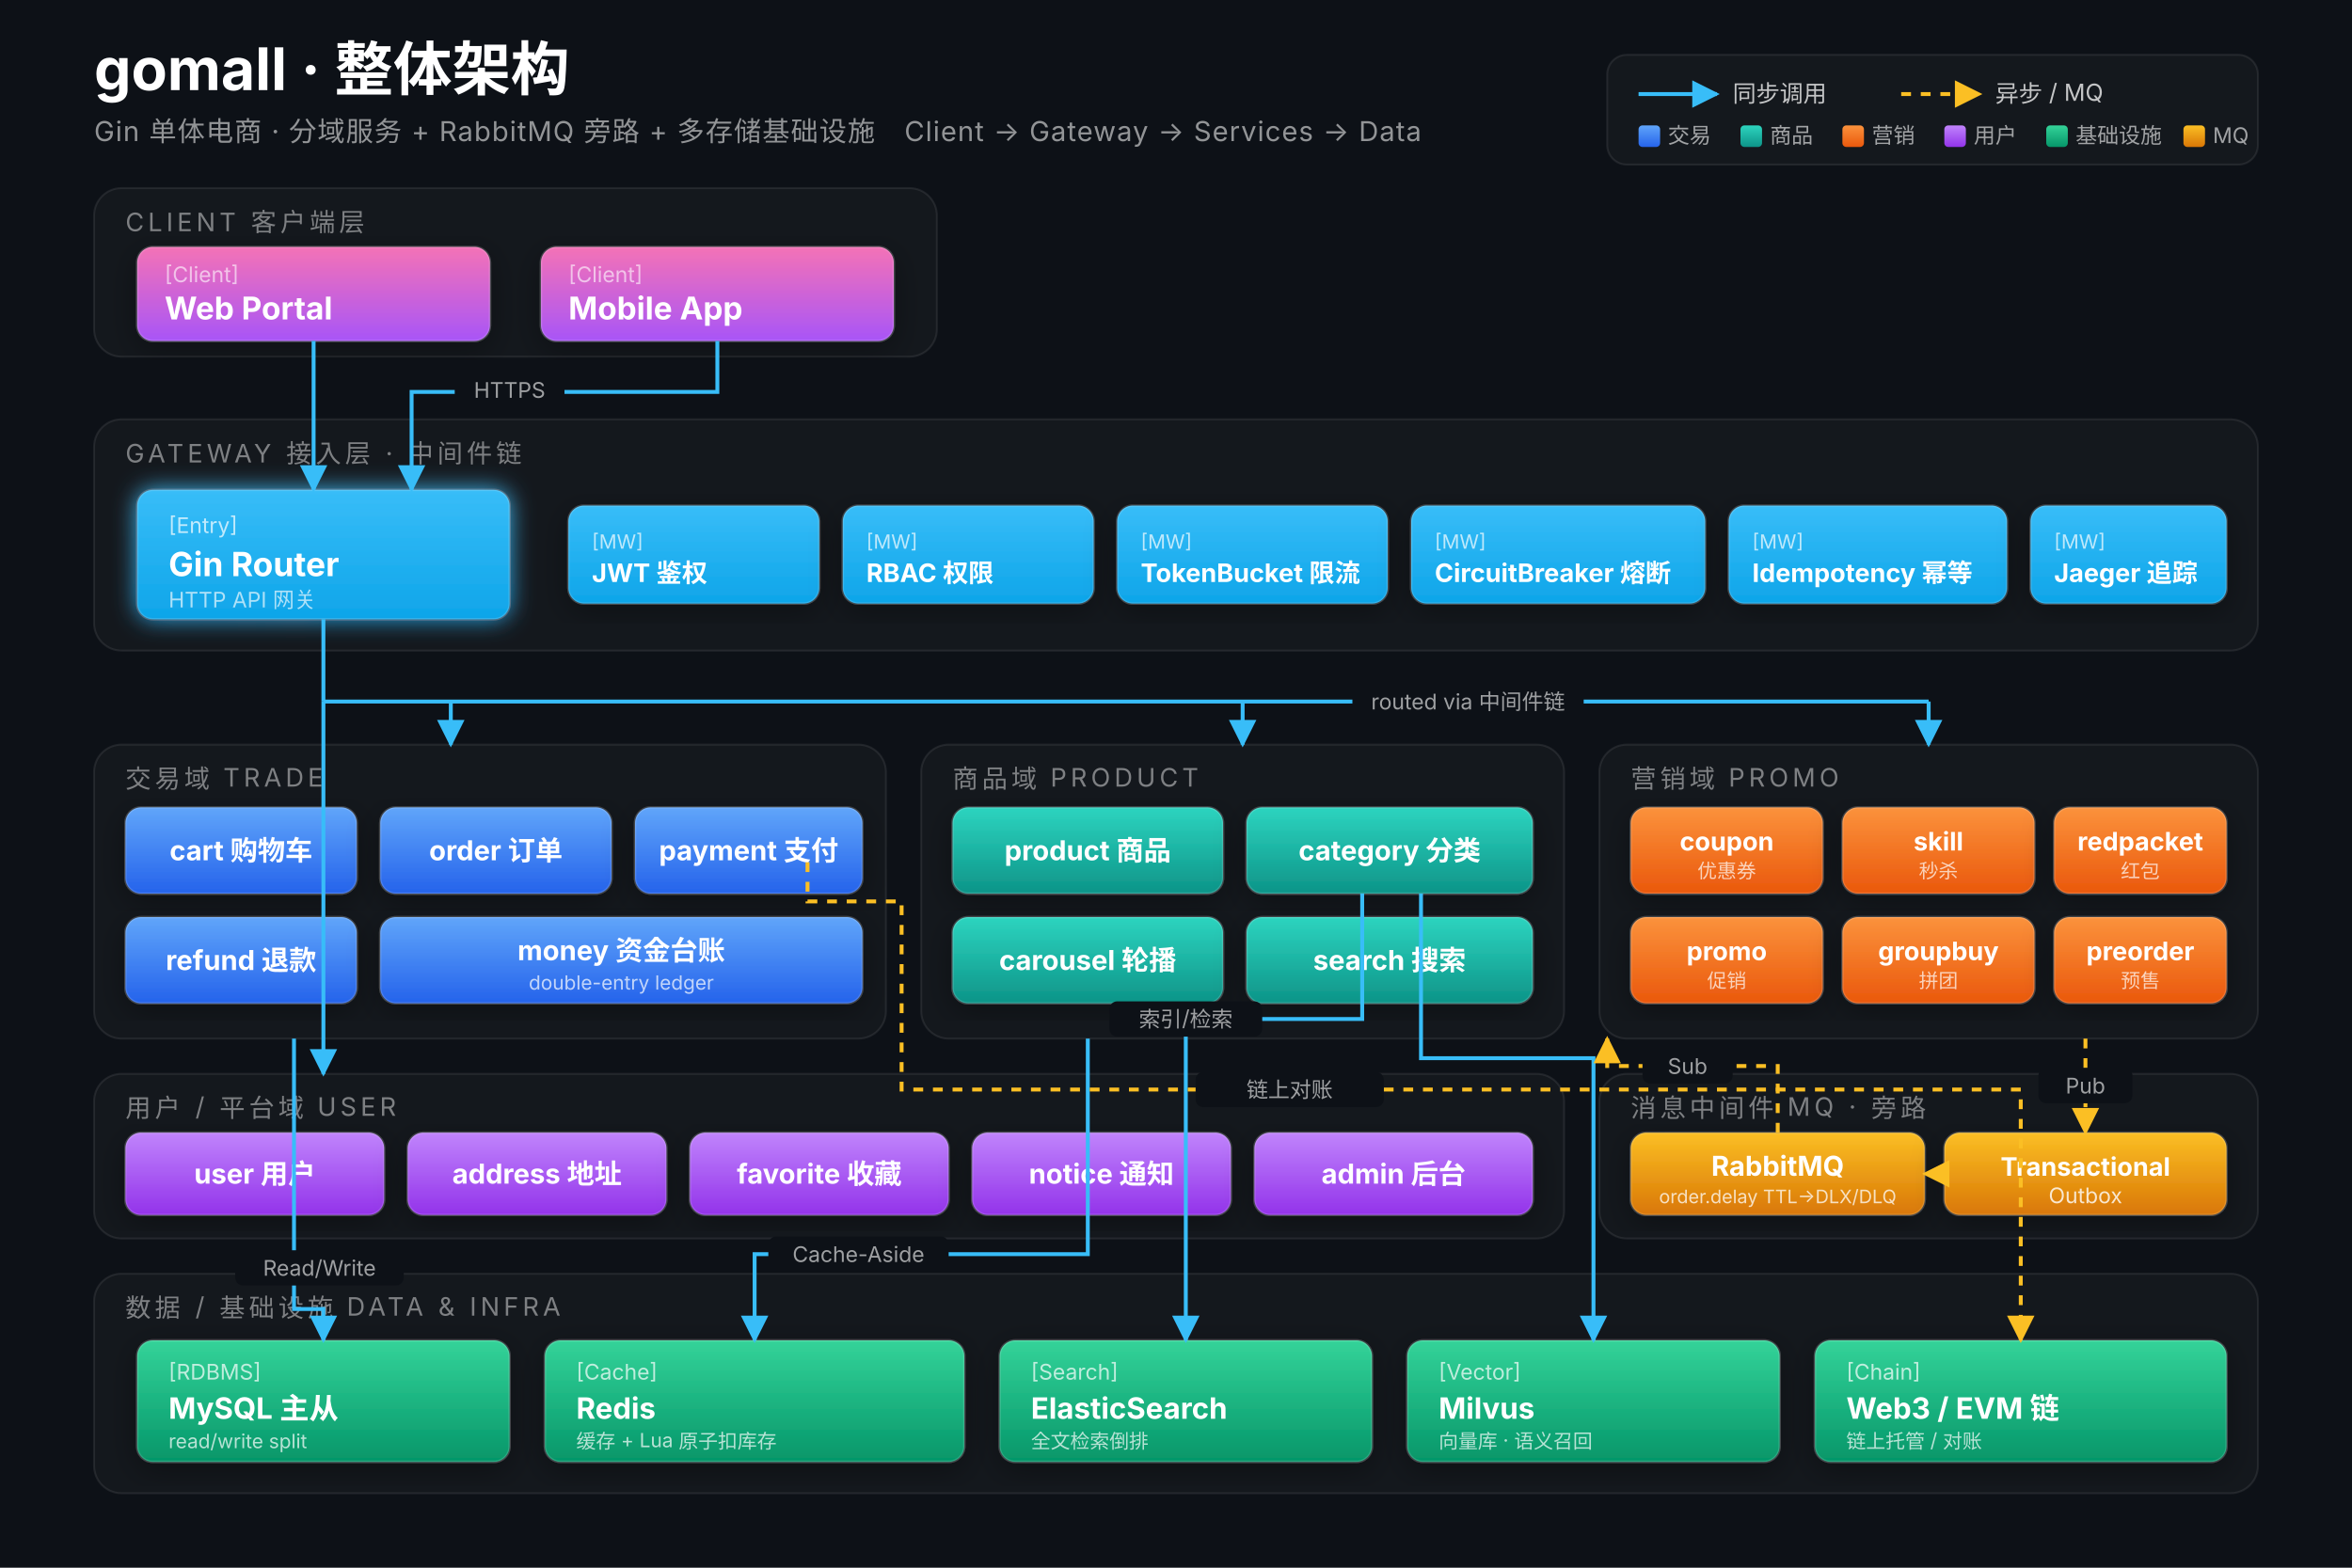
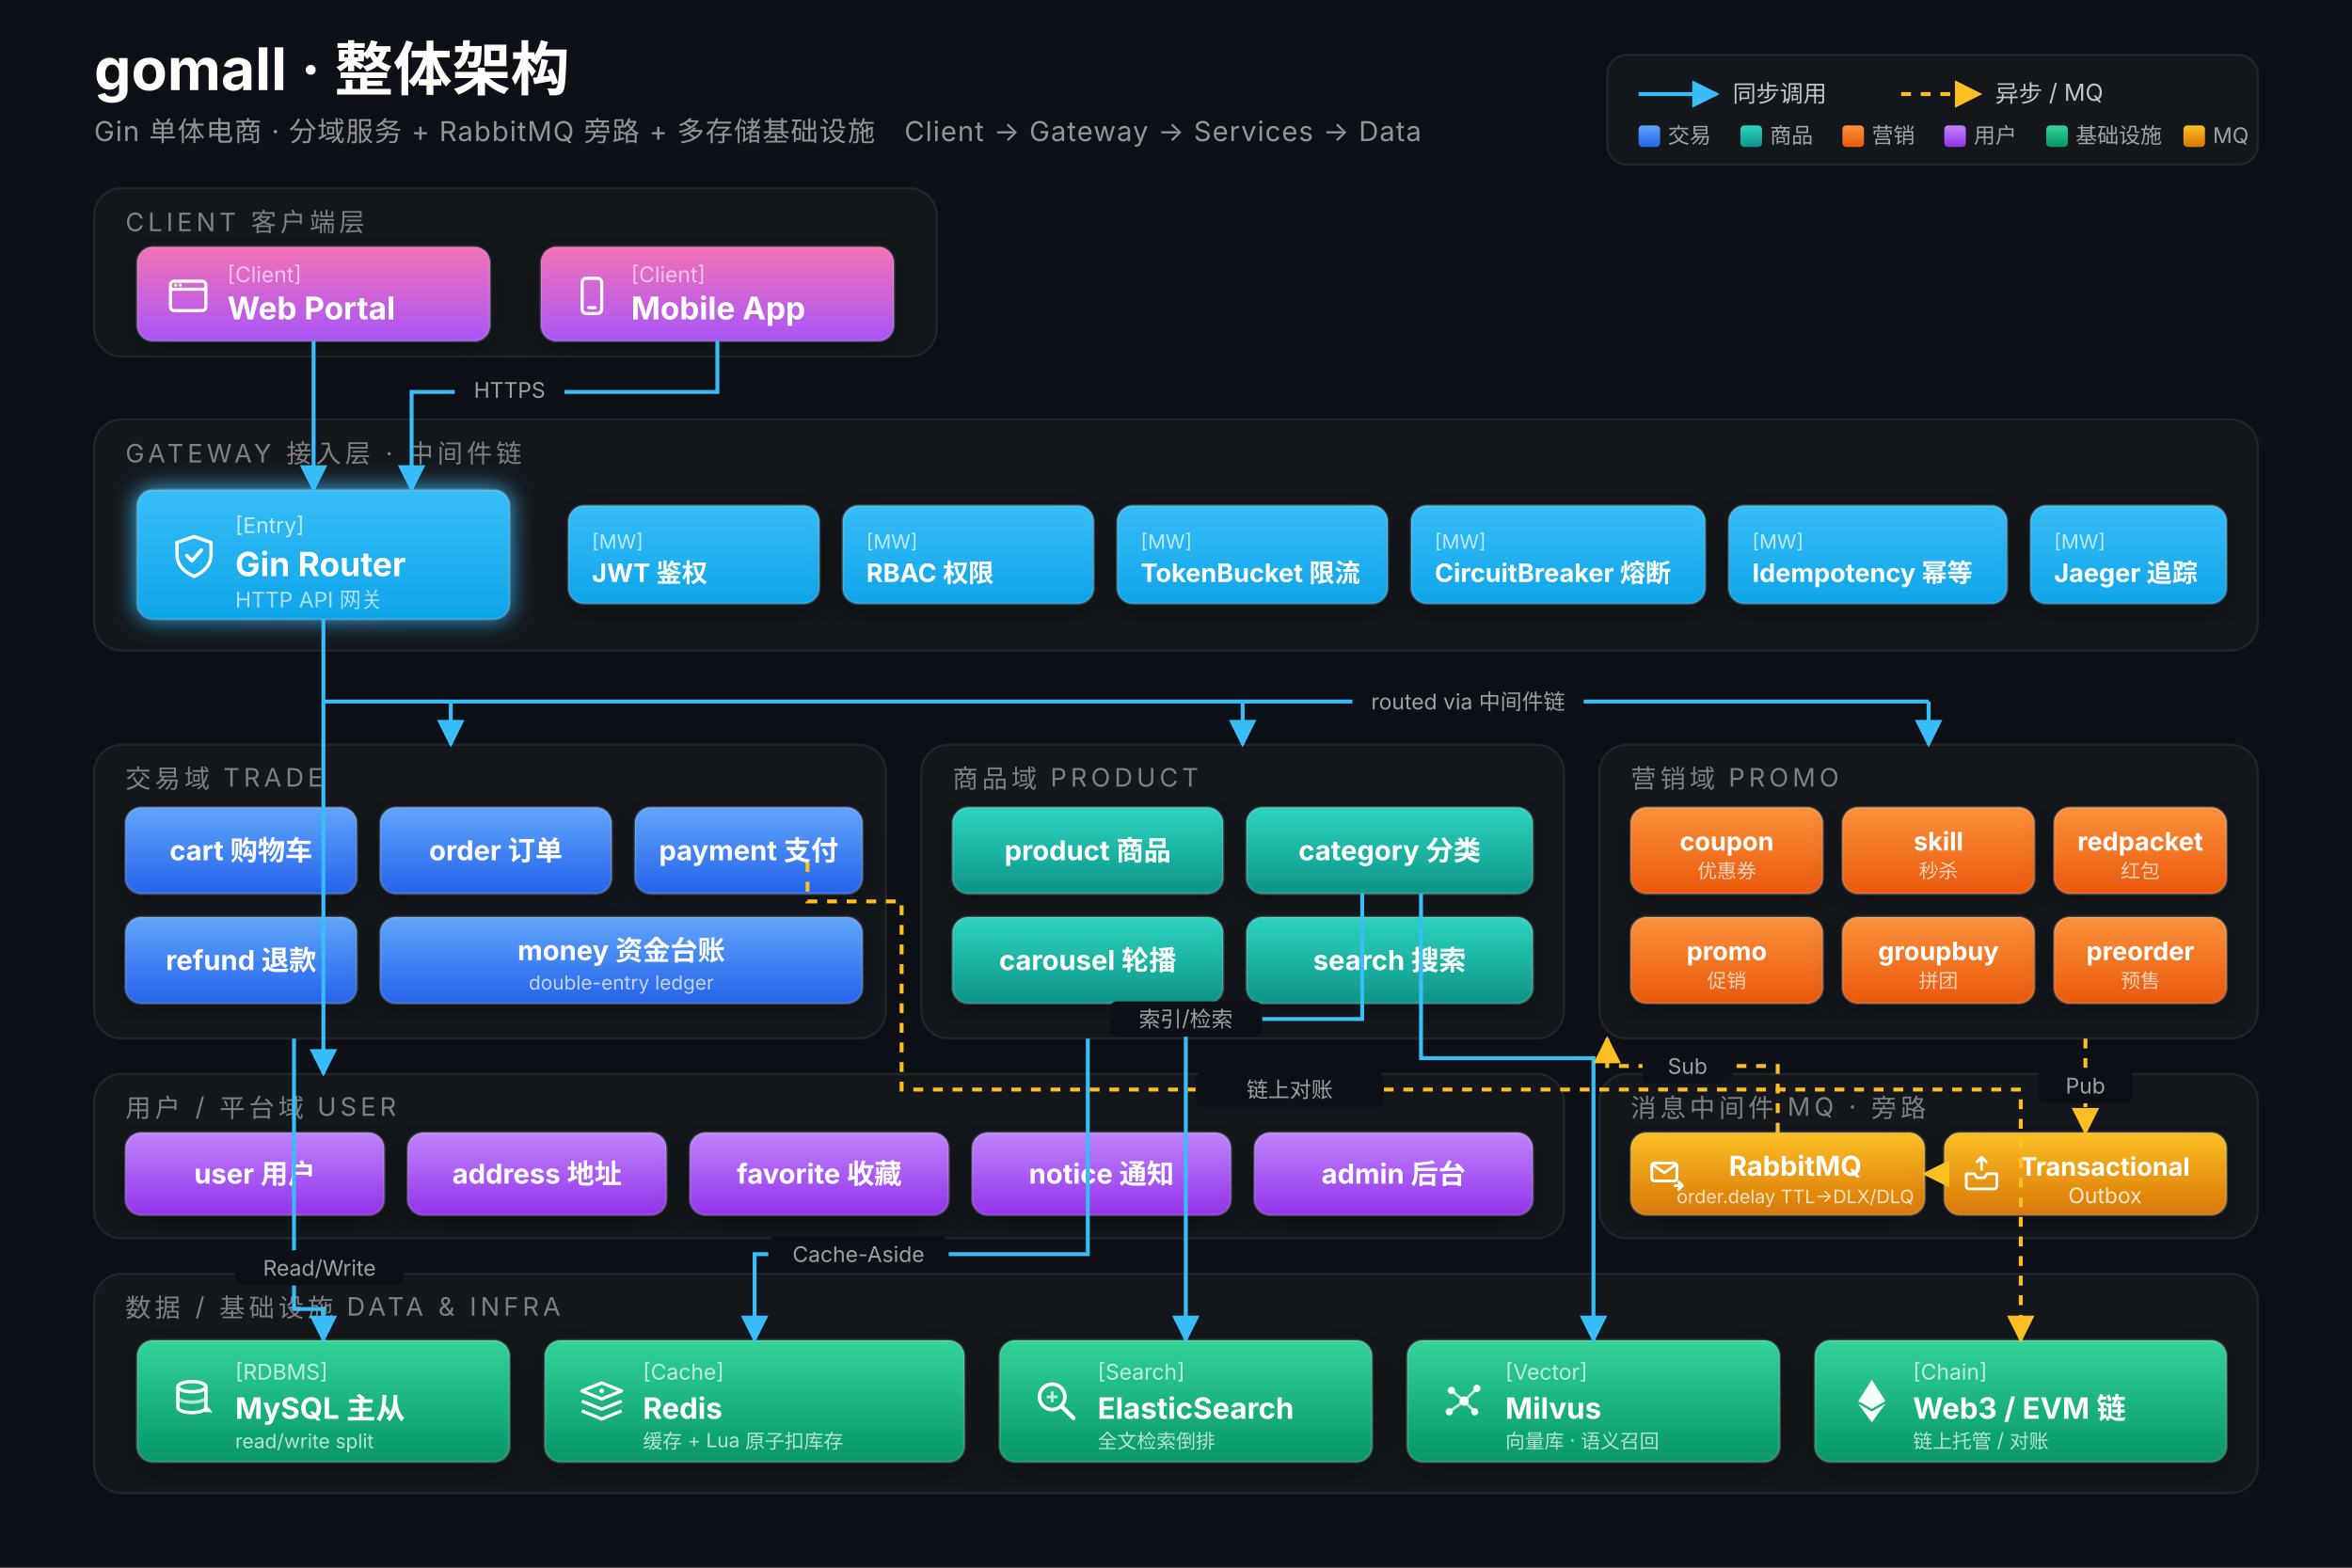
<svg xmlns="http://www.w3.org/2000/svg" viewBox="0 0 1200 800" font-family="'Inter','SF Pro Display','Segoe UI',system-ui,sans-serif">
  <defs>
    <linearGradient id="gClient" x1="0" y1="0" x2="0" y2="1">
      <stop offset="0" stop-color="#f472b6" />
      <stop offset="1" stop-color="#a855f7" />
    </linearGradient>
    <linearGradient id="gGate" x1="0" y1="0" x2="0" y2="1">
      <stop offset="0" stop-color="#38bdf8" />
      <stop offset="1" stop-color="#0ea5e9" />
    </linearGradient>
    <linearGradient id="gTrade" x1="0" y1="0" x2="0" y2="1">
      <stop offset="0" stop-color="#60a5fa" />
      <stop offset="1" stop-color="#2563eb" />
    </linearGradient>
    <linearGradient id="gProduct" x1="0" y1="0" x2="0" y2="1">
      <stop offset="0" stop-color="#2dd4bf" />
      <stop offset="1" stop-color="#0d9488" />
    </linearGradient>
    <linearGradient id="gPromo" x1="0" y1="0" x2="0" y2="1">
      <stop offset="0" stop-color="#fb923c" />
      <stop offset="1" stop-color="#ea580c" />
    </linearGradient>
    <linearGradient id="gUser" x1="0" y1="0" x2="0" y2="1">
      <stop offset="0" stop-color="#c084fc" />
      <stop offset="1" stop-color="#9333ea" />
    </linearGradient>
    <linearGradient id="gData" x1="0" y1="0" x2="0" y2="1">
      <stop offset="0" stop-color="#34d399" />
      <stop offset="1" stop-color="#059669" />
    </linearGradient>
    <linearGradient id="gMQ" x1="0" y1="0" x2="0" y2="1">
      <stop offset="0" stop-color="#fbbf24" />
      <stop offset="1" stop-color="#d97706" />
    </linearGradient>
    <filter id="shadow" x="-20%" y="-20%" width="140%" height="140%">
      <feDropShadow dx="0" dy="4" stdDeviation="8" flood-color="#000000" flood-opacity="0.35" />
    </filter>
    <filter id="glow" x="-50%" y="-50%" width="200%" height="200%">
      <feGaussianBlur stdDeviation="6" result="b" />
      <feMerge>
        <feMergeNode in="b" />
        <feMergeNode in="SourceGraphic" />
      </feMerge>
    </filter>
    <marker id="arrow" viewBox="0 0 10 10" refX="9" refY="5" markerWidth="7" markerHeight="7" orient="auto-start-reverse">
      <path d="M0,0 L10,5 L0,10 z" fill="#38bdf8" />
    </marker>
    <marker id="arrowA" viewBox="0 0 10 10" refX="9" refY="5" markerWidth="7" markerHeight="7" orient="auto-start-reverse">
      <path d="M0,0 L10,5 L0,10 z" fill="#fbbf24" />
    </marker>
+     <symbol id="ic-mysql" viewBox="0 0 24 24">
+       <g fill="none" stroke="#ffffff" stroke-width="1.6" stroke-linejoin="round">
+         <ellipse cx="11" cy="5.2" rx="6.6" ry="2.4" />
+         <path d="M4.4 5.2 V15 c0 1.33 2.96 2.4 6.6 2.4 s6.6-1.07 6.6-2.4 V5.2" />
+         <path d="M4.4 10.1 c0 1.33 2.96 2.4 6.6 2.4 s6.6-1.07 6.6-2.4" stroke-opacity="0.65" />
+       </g>
+       <path d="M16.4 14.2 c2.2 0.2 3.4 1.6 4.2 3.4 c-1.7-0.7-2.6-0.5-3.4-0.2 c0.5-1.1 0.1-2.2-0.8-3.2 z" fill="#ffffff" />
+     </symbol>
+     <symbol id="ic-redis" viewBox="0 0 24 24">
+       <g fill="none" stroke="#ffffff" stroke-width="1.5" stroke-linejoin="round">
+         <path d="M2.6 7.2 L12 3.4 L21.4 7.2 L12 11 Z" />
+         <path d="M2.6 12 L12 15.8 L21.4 12" />
+         <path d="M2.6 16.6 L12 20.4 L21.4 16.6" />
+       </g>
+       <circle cx="12" cy="7.2" r="1.1" fill="#ffffff" />
+     </symbol>
+     <symbol id="ic-rabbitmq" viewBox="0 0 24 24">
+       <rect x="3" y="6" width="14" height="10" rx="1.6" fill="none" stroke="#ffffff" stroke-width="1.6" />
+       <path d="M3.6 7 L10 11.4 L16.4 7" fill="none" stroke="#ffffff" stroke-width="1.5" stroke-linejoin="round" />
+       <path d="M16 18.6 h4 m0 0 l-2-2 m2 2 l-2 2" fill="none" stroke="#ffffff" stroke-width="1.6" stroke-linecap="round" stroke-linejoin="round" />
+     </symbol>
+     <symbol id="ic-es" viewBox="0 0 24 24">
+       <circle cx="10" cy="10" r="6" fill="none" stroke="#ffffff" stroke-width="1.7" />
+       <path d="M14.6 14.6 L20 20" stroke="#ffffff" stroke-width="2" stroke-linecap="round" />
+       <path d="M7.4 10 h5.2 M10 7.4 v5.2" stroke="#ffffff" stroke-width="1.3" stroke-opacity="0.7" />
+     </symbol>
+     <symbol id="ic-milvus" viewBox="0 0 24 24">
+       <g stroke="#ffffff" stroke-width="1.3" stroke-opacity="0.7">
+         <path d="M6 7 L12 12 M18 6 L12 12 M5 17 L12 12 M17 17 L12 12" />
+       </g>
+       <g fill="#ffffff">
+         <circle cx="6" cy="7" r="1.7" />
+         <circle cx="18" cy="6" r="1.7" />
+         <circle cx="5" cy="17" r="1.7" />
+         <circle cx="17" cy="17" r="1.7" />
+         <circle cx="12" cy="12" r="2.2" />
+       </g>
+     </symbol>
+     <symbol id="ic-web3" viewBox="0 0 24 24">
+       <g fill="#ffffff">
+         <path d="M12 2 L18.4 12 L12 15.6 L5.6 12 Z" fill-opacity="0.95" />
+         <path d="M12 2 L18.4 12 L12 9.4 Z" fill-opacity="0.6" />
+         <path d="M12 16.9 L18.4 13.2 L12 22 L5.6 13.2 Z" />
+       </g>
+     </symbol>
+     <symbol id="ic-web" viewBox="0 0 24 24">
+       <rect x="3" y="4.5" width="18" height="15" rx="1.8" fill="none" stroke="#ffffff" stroke-width="1.6" />
+       <path d="M3 8.6 H21" stroke="#ffffff" stroke-width="1.6" />
+       <g fill="#ffffff">
+         <circle cx="5.6" cy="6.5" r="0.8" />
+         <circle cx="8" cy="6.5" r="0.8" />
+       </g>
+     </symbol>
+     <symbol id="ic-mobile" viewBox="0 0 24 24">
+       <rect x="7" y="3" width="10" height="18" rx="2.2" fill="none" stroke="#ffffff" stroke-width="1.6" />
+       <path d="M10.4 18 h3.2" stroke="#ffffff" stroke-width="1.6" stroke-linecap="round" />
+     </symbol>
+     <symbol id="ic-gateway" viewBox="0 0 24 24">
+       <path d="M12 2.6 L20 5.4 V11 c0 5.2-3.4 8.2-8 10.4 C7.4 19.2 4 16.2 4 11 V5.4 Z" fill="none" stroke="#ffffff" stroke-width="1.6" stroke-linejoin="round" />
+       <path d="M8.6 11.6 L11 14 L15.4 9" fill="none" stroke="#ffffff" stroke-width="1.7" stroke-linecap="round" stroke-linejoin="round" />
+     </symbol>
+     <symbol id="ic-outbox" viewBox="0 0 24 24">
+       <path d="M3.5 12 H8 l1.4 2.2 h4.2 L15 12 h5.5 V19 a1.4 1.4 0 0 1-1.4 1.4 H4.9 A1.4 1.4 0 0 1 3.5 19 Z" fill="none" stroke="#ffffff" stroke-width="1.5" stroke-linejoin="round" />
+       <path d="M12 9.6 V2.8 m0 0 L9.4 5.4 M12 2.8 l2.6 2.6" fill="none" stroke="#ffffff" stroke-width="1.5" stroke-linecap="round" stroke-linejoin="round" />
+     </symbol>
  </defs>
  <rect x="0" y="0" width="1200" height="800" fill="#0d1117" />
  <g>
    <text x="48" y="46" fill="#ffffff" font-size="30" font-weight="700">gomall · 整体架构</text>
    <text x="48" y="72" fill="rgba(255,255,255,0.55)" font-size="14" letter-spacing="0.5">Gin 单体电商 · 分域服务 + RabbitMQ 旁路 + 多存储基础设施　Client → Gateway → Services → Data</text>
  </g>
  <g transform="translate(820,28)">
    <rect x="0" y="0" width="332" height="56" rx="10" fill="rgba(255,255,255,0.03)" stroke="rgba(255,255,255,0.08)" />
    <line x1="16" y1="20" x2="56" y2="20" stroke="#38bdf8" stroke-width="2" marker-end="url(#arrow)" />
    <text x="64" y="24" fill="rgba(255,255,255,0.75)" font-size="12">同步调用</text>
    <line x1="150" y1="20" x2="190" y2="20" stroke="#fbbf24" stroke-width="2" stroke-dasharray="5,5" marker-end="url(#arrowA)" />
    <text x="198" y="24" fill="rgba(255,255,255,0.75)" font-size="12">异步 / MQ</text>
    <rect x="16" y="36" width="11" height="11" rx="2" fill="url(#gTrade)" />
    <text x="31" y="45" fill="rgba(255,255,255,0.6)" font-size="11">交易</text>
    <rect x="68" y="36" width="11" height="11" rx="2" fill="url(#gProduct)" />
    <text x="83" y="45" fill="rgba(255,255,255,0.6)" font-size="11">商品</text>
    <rect x="120" y="36" width="11" height="11" rx="2" fill="url(#gPromo)" />
    <text x="135" y="45" fill="rgba(255,255,255,0.6)" font-size="11">营销</text>
    <rect x="172" y="36" width="11" height="11" rx="2" fill="url(#gUser)" />
    <text x="187" y="45" fill="rgba(255,255,255,0.6)" font-size="11">用户</text>
    <rect x="224" y="36" width="11" height="11" rx="2" fill="url(#gData)" />
    <text x="239" y="45" fill="rgba(255,255,255,0.6)" font-size="11">基础设施</text>
    <rect x="294" y="36" width="11" height="11" rx="2" fill="url(#gMQ)" />
    <text x="309" y="45" fill="rgba(255,255,255,0.6)" font-size="11">MQ</text>
  </g>
  <g>
    <rect x="48" y="96" width="430" height="86" rx="14" fill="rgba(255,255,255,0.03)" stroke="rgba(255,255,255,0.08)" />
    <text x="64" y="118" fill="rgba(255,255,255,0.45)" font-size="13" letter-spacing="2">CLIENT 客户端层</text>
    <g>
      <rect x="70" y="126" width="180" height="48" rx="8" fill="url(#gClient)" stroke="rgba(255,255,255,0.16)" stroke-width="1.2" filter="url(#shadow)" />
-       <text x="84" y="144" fill="rgba(255,255,255,0.6)" font-size="11">[Client]</text>
-       <text x="84" y="163" fill="#ffffff" font-size="16" font-weight="700">Web Portal</text>
+       <use href="#ic-web" x="84" y="139" width="24" height="24" />
+       <text x="116" y="144" fill="rgba(255,255,255,0.6)" font-size="11">[Client]</text>
+       <text x="116" y="163" fill="#ffffff" font-size="16" font-weight="700">Web Portal</text>
    </g>
    <g>
      <rect x="276" y="126" width="180" height="48" rx="8" fill="url(#gClient)" stroke="rgba(255,255,255,0.16)" stroke-width="1.2" filter="url(#shadow)" />
-       <text x="290" y="144" fill="rgba(255,255,255,0.6)" font-size="11">[Client]</text>
-       <text x="290" y="163" fill="#ffffff" font-size="16" font-weight="700">Mobile App</text>
+       <use href="#ic-mobile" x="290" y="139" width="24" height="24" />
+       <text x="322" y="144" fill="rgba(255,255,255,0.6)" font-size="11">[Client]</text>
+       <text x="322" y="163" fill="#ffffff" font-size="16" font-weight="700">Mobile App</text>
    </g>
  </g>
  <g>
    <rect x="48" y="214" width="1104" height="118" rx="14" fill="rgba(255,255,255,0.03)" stroke="rgba(255,255,255,0.08)" />
    <text x="64" y="236" fill="rgba(255,255,255,0.45)" font-size="13" letter-spacing="2">GATEWAY 接入层 · 中间件链</text>
    <g filter="url(#glow)">
      <rect x="70" y="250" width="190" height="66" rx="8" fill="url(#gGate)" stroke="rgba(255,255,255,0.16)" stroke-width="1.2" />
-       <text x="86" y="272" fill="rgba(255,255,255,0.7)" font-size="11">[Entry]</text>
-       <text x="86" y="294" fill="#ffffff" font-size="17" font-weight="700">Gin Router</text>
-       <text x="86" y="310" fill="rgba(255,255,255,0.65)" font-size="11">HTTP API 网关</text>
+       <use href="#ic-gateway" x="86" y="271" width="26" height="26" />
+       <text x="120" y="272" fill="rgba(255,255,255,0.7)" font-size="11">[Entry]</text>
+       <text x="120" y="294" fill="#ffffff" font-size="17" font-weight="700">Gin Router</text>
+       <text x="120" y="310" fill="rgba(255,255,255,0.65)" font-size="11">HTTP API 网关</text>
    </g>
    <g>
      <rect x="290" y="258" width="128" height="50" rx="8" fill="url(#gGate)" stroke="rgba(255,255,255,0.16)" stroke-width="1.2" filter="url(#shadow)" />
      <text x="302" y="280" fill="rgba(255,255,255,0.7)" font-size="10">[MW]</text>
      <text x="302" y="297" fill="#ffffff" font-size="13" font-weight="700">JWT 鉴权</text>
    </g>
    <g>
      <rect x="430" y="258" width="128" height="50" rx="8" fill="url(#gGate)" stroke="rgba(255,255,255,0.16)" stroke-width="1.2" filter="url(#shadow)" />
      <text x="442" y="280" fill="rgba(255,255,255,0.7)" font-size="10">[MW]</text>
      <text x="442" y="297" fill="#ffffff" font-size="13" font-weight="700">RBAC 权限</text>
    </g>
    <g>
      <rect x="570" y="258" width="138" height="50" rx="8" fill="url(#gGate)" stroke="rgba(255,255,255,0.16)" stroke-width="1.2" filter="url(#shadow)" />
      <text x="582" y="280" fill="rgba(255,255,255,0.7)" font-size="10">[MW]</text>
      <text x="582" y="297" fill="#ffffff" font-size="13" font-weight="700">TokenBucket 限流</text>
    </g>
    <g>
      <rect x="720" y="258" width="150" height="50" rx="8" fill="url(#gGate)" stroke="rgba(255,255,255,0.16)" stroke-width="1.2" filter="url(#shadow)" />
      <text x="732" y="280" fill="rgba(255,255,255,0.7)" font-size="10">[MW]</text>
      <text x="732" y="297" fill="#ffffff" font-size="13" font-weight="700">CircuitBreaker 熔断</text>
    </g>
    <g>
      <rect x="882" y="258" width="142" height="50" rx="8" fill="url(#gGate)" stroke="rgba(255,255,255,0.16)" stroke-width="1.2" filter="url(#shadow)" />
      <text x="894" y="280" fill="rgba(255,255,255,0.7)" font-size="10">[MW]</text>
      <text x="894" y="297" fill="#ffffff" font-size="13" font-weight="700">Idempotency 幂等</text>
    </g>
    <g>
      <rect x="1036" y="258" width="100" height="50" rx="8" fill="url(#gGate)" stroke="rgba(255,255,255,0.16)" stroke-width="1.2" filter="url(#shadow)" />
      <text x="1048" y="280" fill="rgba(255,255,255,0.7)" font-size="10">[MW]</text>
      <text x="1048" y="297" fill="#ffffff" font-size="13" font-weight="700">Jaeger 追踪</text>
    </g>
  </g>
  <g>
    <rect x="48" y="380" width="404" height="150" rx="14" fill="rgba(255,255,255,0.03)" stroke="rgba(255,255,255,0.08)" />
    <text x="64" y="402" fill="rgba(255,255,255,0.45)" font-size="13" letter-spacing="2">交易域 TRADE</text>
    <g>
      <rect x="64" y="412" width="118" height="44" rx="8" fill="url(#gTrade)" stroke="rgba(255,255,255,0.16)" stroke-width="1.2" filter="url(#shadow)" />
      <text x="123" y="439" fill="#ffffff" font-size="14" font-weight="700" text-anchor="middle">cart 购物车</text>
    </g>
    <g>
      <rect x="194" y="412" width="118" height="44" rx="8" fill="url(#gTrade)" stroke="rgba(255,255,255,0.16)" stroke-width="1.2" filter="url(#shadow)" />
      <text x="253" y="439" fill="#ffffff" font-size="14" font-weight="700" text-anchor="middle">order 订单</text>
    </g>
    <g>
      <rect x="324" y="412" width="116" height="44" rx="8" fill="url(#gTrade)" stroke="rgba(255,255,255,0.16)" stroke-width="1.2" filter="url(#shadow)" />
      <text x="382" y="439" fill="#ffffff" font-size="14" font-weight="700" text-anchor="middle">payment 支付</text>
    </g>
    <g>
      <rect x="64" y="468" width="118" height="44" rx="8" fill="url(#gTrade)" stroke="rgba(255,255,255,0.16)" stroke-width="1.2" filter="url(#shadow)" />
      <text x="123" y="495" fill="#ffffff" font-size="14" font-weight="700" text-anchor="middle">refund 退款</text>
    </g>
    <g>
      <rect x="194" y="468" width="246" height="44" rx="8" fill="url(#gTrade)" stroke="rgba(255,255,255,0.16)" stroke-width="1.2" filter="url(#shadow)" />
      <text x="317" y="490" fill="#ffffff" font-size="14" font-weight="700" text-anchor="middle">money 资金台账</text>
      <text x="317" y="505" fill="rgba(255,255,255,0.7)" font-size="10" text-anchor="middle">double-entry ledger</text>
    </g>
  </g>
  <g>
    <rect x="470" y="380" width="328" height="150" rx="14" fill="rgba(255,255,255,0.03)" stroke="rgba(255,255,255,0.08)" />
    <text x="486" y="402" fill="rgba(255,255,255,0.45)" font-size="13" letter-spacing="2">商品域 PRODUCT</text>
    <g>
      <rect x="486" y="412" width="138" height="44" rx="8" fill="url(#gProduct)" stroke="rgba(255,255,255,0.16)" stroke-width="1.2" filter="url(#shadow)" />
      <text x="555" y="439" fill="#ffffff" font-size="14" font-weight="700" text-anchor="middle">product 商品</text>
    </g>
    <g>
      <rect x="636" y="412" width="146" height="44" rx="8" fill="url(#gProduct)" stroke="rgba(255,255,255,0.16)" stroke-width="1.2" filter="url(#shadow)" />
      <text x="709" y="439" fill="#ffffff" font-size="14" font-weight="700" text-anchor="middle">category 分类</text>
    </g>
    <g>
      <rect x="486" y="468" width="138" height="44" rx="8" fill="url(#gProduct)" stroke="rgba(255,255,255,0.16)" stroke-width="1.2" filter="url(#shadow)" />
      <text x="555" y="495" fill="#ffffff" font-size="14" font-weight="700" text-anchor="middle">carousel 轮播</text>
    </g>
    <g>
      <rect x="636" y="468" width="146" height="44" rx="8" fill="url(#gProduct)" stroke="rgba(255,255,255,0.16)" stroke-width="1.2" filter="url(#shadow)" />
      <text x="709" y="495" fill="#ffffff" font-size="14" font-weight="700" text-anchor="middle">search 搜索</text>
    </g>
  </g>
  <g>
    <rect x="816" y="380" width="336" height="150" rx="14" fill="rgba(255,255,255,0.03)" stroke="rgba(255,255,255,0.08)" />
    <text x="832" y="402" fill="rgba(255,255,255,0.45)" font-size="13" letter-spacing="2">营销域 PROMO</text>
    <g>
      <rect x="832" y="412" width="98" height="44" rx="8" fill="url(#gPromo)" stroke="rgba(255,255,255,0.16)" stroke-width="1.2" filter="url(#shadow)" />
      <text x="881" y="434" fill="#ffffff" font-size="13" font-weight="700" text-anchor="middle">coupon</text>
      <text x="881" y="448" fill="rgba(255,255,255,0.7)" font-size="10" text-anchor="middle">优惠券</text>
    </g>
    <g>
      <rect x="940" y="412" width="98" height="44" rx="8" fill="url(#gPromo)" stroke="rgba(255,255,255,0.16)" stroke-width="1.2" filter="url(#shadow)" />
      <text x="989" y="434" fill="#ffffff" font-size="13" font-weight="700" text-anchor="middle">skill</text>
      <text x="989" y="448" fill="rgba(255,255,255,0.7)" font-size="10" text-anchor="middle">秒杀</text>
    </g>
    <g>
      <rect x="1048" y="412" width="88" height="44" rx="8" fill="url(#gPromo)" stroke="rgba(255,255,255,0.16)" stroke-width="1.2" filter="url(#shadow)" />
      <text x="1092" y="434" fill="#ffffff" font-size="13" font-weight="700" text-anchor="middle">redpacket</text>
      <text x="1092" y="448" fill="rgba(255,255,255,0.7)" font-size="10" text-anchor="middle">红包</text>
    </g>
    <g>
      <rect x="832" y="468" width="98" height="44" rx="8" fill="url(#gPromo)" stroke="rgba(255,255,255,0.16)" stroke-width="1.2" filter="url(#shadow)" />
      <text x="881" y="490" fill="#ffffff" font-size="13" font-weight="700" text-anchor="middle">promo</text>
      <text x="881" y="504" fill="rgba(255,255,255,0.7)" font-size="10" text-anchor="middle">促销</text>
    </g>
    <g>
      <rect x="940" y="468" width="98" height="44" rx="8" fill="url(#gPromo)" stroke="rgba(255,255,255,0.16)" stroke-width="1.2" filter="url(#shadow)" />
      <text x="989" y="490" fill="#ffffff" font-size="13" font-weight="700" text-anchor="middle">groupbuy</text>
      <text x="989" y="504" fill="rgba(255,255,255,0.7)" font-size="10" text-anchor="middle">拼团</text>
    </g>
    <g>
      <rect x="1048" y="468" width="88" height="44" rx="8" fill="url(#gPromo)" stroke="rgba(255,255,255,0.16)" stroke-width="1.2" filter="url(#shadow)" />
      <text x="1092" y="490" fill="#ffffff" font-size="13" font-weight="700" text-anchor="middle">preorder</text>
      <text x="1092" y="504" fill="rgba(255,255,255,0.7)" font-size="10" text-anchor="middle">预售</text>
    </g>
  </g>
  <g>
    <rect x="48" y="548" width="750" height="84" rx="14" fill="rgba(255,255,255,0.03)" stroke="rgba(255,255,255,0.08)" />
    <text x="64" y="570" fill="rgba(255,255,255,0.45)" font-size="13" letter-spacing="2">用户 / 平台域 USER</text>
    <g>
      <rect x="64" y="578" width="132" height="42" rx="8" fill="url(#gUser)" stroke="rgba(255,255,255,0.16)" stroke-width="1.2" filter="url(#shadow)" />
      <text x="130" y="604" fill="#ffffff" font-size="14" font-weight="700" text-anchor="middle">user 用户</text>
    </g>
    <g>
      <rect x="208" y="578" width="132" height="42" rx="8" fill="url(#gUser)" stroke="rgba(255,255,255,0.16)" stroke-width="1.2" filter="url(#shadow)" />
      <text x="274" y="604" fill="#ffffff" font-size="14" font-weight="700" text-anchor="middle">address 地址</text>
    </g>
    <g>
      <rect x="352" y="578" width="132" height="42" rx="8" fill="url(#gUser)" stroke="rgba(255,255,255,0.16)" stroke-width="1.2" filter="url(#shadow)" />
      <text x="418" y="604" fill="#ffffff" font-size="14" font-weight="700" text-anchor="middle">favorite 收藏</text>
    </g>
    <g>
      <rect x="496" y="578" width="132" height="42" rx="8" fill="url(#gUser)" stroke="rgba(255,255,255,0.16)" stroke-width="1.2" filter="url(#shadow)" />
      <text x="562" y="604" fill="#ffffff" font-size="14" font-weight="700" text-anchor="middle">notice 通知</text>
    </g>
    <g>
      <rect x="640" y="578" width="142" height="42" rx="8" fill="url(#gUser)" stroke="rgba(255,255,255,0.16)" stroke-width="1.2" filter="url(#shadow)" />
      <text x="711" y="604" fill="#ffffff" font-size="14" font-weight="700" text-anchor="middle">admin 后台</text>
    </g>
  </g>
  <g>
    <rect x="816" y="548" width="336" height="84" rx="14" fill="rgba(255,255,255,0.03)" stroke="rgba(255,255,255,0.08)" />
    <text x="832" y="570" fill="rgba(255,255,255,0.45)" font-size="13" letter-spacing="2">消息中间件 MQ · 旁路</text>
    <g>
      <rect x="832" y="578" width="150" height="42" rx="8" fill="url(#gMQ)" stroke="rgba(255,255,255,0.16)" stroke-width="1.2" filter="url(#shadow)" />
-       <text x="907" y="600" fill="#ffffff" font-size="14" font-weight="700" text-anchor="middle">RabbitMQ</text>
-       <text x="907" y="614" fill="rgba(255,255,255,0.75)" font-size="9.5" text-anchor="middle">order.delay TTL→DLX/DLQ</text>
+       <use href="#ic-rabbitmq" x="840" y="588" width="22" height="22" />
+       <text x="916" y="600" fill="#ffffff" font-size="14" font-weight="700" text-anchor="middle">RabbitMQ</text>
+       <text x="916" y="614" fill="rgba(255,255,255,0.75)" font-size="9.5" text-anchor="middle">order.delay TTL→DLX/DLQ</text>
    </g>
    <g>
      <rect x="992" y="578" width="144" height="42" rx="8" fill="url(#gMQ)" stroke="rgba(255,255,255,0.16)" stroke-width="1.2" filter="url(#shadow)" />
-       <text x="1064" y="600" fill="#ffffff" font-size="13" font-weight="700" text-anchor="middle">Transactional</text>
-       <text x="1064" y="614" fill="rgba(255,255,255,0.8)" font-size="11" text-anchor="middle">Outbox</text>
+       <use href="#ic-outbox" x="1000" y="588" width="22" height="22" />
+       <text x="1074" y="600" fill="#ffffff" font-size="13" font-weight="700" text-anchor="middle">Transactional</text>
+       <text x="1074" y="614" fill="rgba(255,255,255,0.8)" font-size="11" text-anchor="middle">Outbox</text>
    </g>
  </g>
  <g>
    <rect x="48" y="650" width="1104" height="112" rx="14" fill="rgba(255,255,255,0.03)" stroke="rgba(255,255,255,0.08)" />
    <text x="64" y="672" fill="rgba(255,255,255,0.45)" font-size="13" letter-spacing="2">数据 / 基础设施 DATA &amp; INFRA</text>
    <g>
      <rect x="70" y="684" width="190" height="62" rx="8" fill="url(#gData)" stroke="rgba(255,255,255,0.16)" stroke-width="1.2" filter="url(#shadow)" />
-       <text x="86" y="704" fill="rgba(255,255,255,0.7)" font-size="11">[RDBMS]</text>
-       <text x="86" y="724" fill="#ffffff" font-size="15" font-weight="700">MySQL 主从</text>
-       <text x="86" y="739" fill="rgba(255,255,255,0.7)" font-size="10">read/write split</text>
+       <use href="#ic-mysql" x="86" y="702" width="26" height="26" />
+       <text x="120" y="704" fill="rgba(255,255,255,0.7)" font-size="11">[RDBMS]</text>
+       <text x="120" y="724" fill="#ffffff" font-size="15" font-weight="700">MySQL 主从</text>
+       <text x="120" y="739" fill="rgba(255,255,255,0.7)" font-size="10">read/write split</text>
    </g>
    <g>
      <rect x="278" y="684" width="214" height="62" rx="8" fill="url(#gData)" stroke="rgba(255,255,255,0.16)" stroke-width="1.2" filter="url(#shadow)" />
-       <text x="294" y="704" fill="rgba(255,255,255,0.7)" font-size="11">[Cache]</text>
-       <text x="294" y="724" fill="#ffffff" font-size="15" font-weight="700">Redis</text>
-       <text x="294" y="739" fill="rgba(255,255,255,0.7)" font-size="10">缓存 + Lua 原子扣库存</text>
+       <use href="#ic-redis" x="294" y="702" width="26" height="26" />
+       <text x="328" y="704" fill="rgba(255,255,255,0.7)" font-size="11">[Cache]</text>
+       <text x="328" y="724" fill="#ffffff" font-size="15" font-weight="700">Redis</text>
+       <text x="328" y="739" fill="rgba(255,255,255,0.7)" font-size="10">缓存 + Lua 原子扣库存</text>
    </g>
    <g>
      <rect x="510" y="684" width="190" height="62" rx="8" fill="url(#gData)" stroke="rgba(255,255,255,0.16)" stroke-width="1.2" filter="url(#shadow)" />
-       <text x="526" y="704" fill="rgba(255,255,255,0.7)" font-size="11">[Search]</text>
-       <text x="526" y="724" fill="#ffffff" font-size="15" font-weight="700">ElasticSearch</text>
-       <text x="526" y="739" fill="rgba(255,255,255,0.7)" font-size="10">全文检索倒排</text>
+       <use href="#ic-es" x="526" y="702" width="26" height="26" />
+       <text x="560" y="704" fill="rgba(255,255,255,0.7)" font-size="11">[Search]</text>
+       <text x="560" y="724" fill="#ffffff" font-size="15" font-weight="700">ElasticSearch</text>
+       <text x="560" y="739" fill="rgba(255,255,255,0.7)" font-size="10">全文检索倒排</text>
    </g>
    <g>
      <rect x="718" y="684" width="190" height="62" rx="8" fill="url(#gData)" stroke="rgba(255,255,255,0.16)" stroke-width="1.2" filter="url(#shadow)" />
-       <text x="734" y="704" fill="rgba(255,255,255,0.7)" font-size="11">[Vector]</text>
-       <text x="734" y="724" fill="#ffffff" font-size="15" font-weight="700">Milvus</text>
-       <text x="734" y="739" fill="rgba(255,255,255,0.7)" font-size="10">向量库 · 语义召回</text>
+       <use href="#ic-milvus" x="734" y="702" width="26" height="26" />
+       <text x="768" y="704" fill="rgba(255,255,255,0.7)" font-size="11">[Vector]</text>
+       <text x="768" y="724" fill="#ffffff" font-size="15" font-weight="700">Milvus</text>
+       <text x="768" y="739" fill="rgba(255,255,255,0.7)" font-size="10">向量库 · 语义召回</text>
    </g>
    <g>
      <rect x="926" y="684" width="210" height="62" rx="8" fill="url(#gData)" stroke="rgba(255,255,255,0.16)" stroke-width="1.2" filter="url(#shadow)" />
-       <text x="942" y="704" fill="rgba(255,255,255,0.7)" font-size="11">[Chain]</text>
-       <text x="942" y="724" fill="#ffffff" font-size="15" font-weight="700">Web3 / EVM 链</text>
-       <text x="942" y="739" fill="rgba(255,255,255,0.7)" font-size="10">链上托管 / 对账</text>
+       <use href="#ic-web3" x="942" y="702" width="26" height="26" />
+       <text x="976" y="704" fill="rgba(255,255,255,0.7)" font-size="11">[Chain]</text>
+       <text x="976" y="724" fill="#ffffff" font-size="15" font-weight="700">Web3 / EVM 链</text>
+       <text x="976" y="739" fill="rgba(255,255,255,0.7)" font-size="10">链上托管 / 对账</text>
    </g>
  </g>
  <g>
    <path d="M160,174 L160,250" stroke="#38bdf8" stroke-width="2" fill="none" marker-end="url(#arrow)" />
    <path d="M366,174 L366,200 L210,200 L210,250" stroke="#38bdf8" stroke-width="2" fill="none" marker-end="url(#arrow)" />
    <g>
      <rect x="232" y="190" width="56" height="18" rx="4" fill="#0d1117" />
      <text x="260" y="203" fill="rgba(255,255,255,0.6)" font-size="11" text-anchor="middle">HTTPS</text>
    </g>
  </g>
  <g>
    <path d="M165,316 L165,358" stroke="#38bdf8" stroke-width="2" fill="none" />
    <line x1="165" y1="358" x2="984" y2="358" stroke="#38bdf8" stroke-width="2" />
    <path d="M230,358 L230,380" stroke="#38bdf8" stroke-width="2" fill="none" marker-end="url(#arrow)" />
    <path d="M634,358 L634,380" stroke="#38bdf8" stroke-width="2" fill="none" marker-end="url(#arrow)" />
    <path d="M984,358 L984,380" stroke="#38bdf8" stroke-width="2" fill="none" marker-end="url(#arrow)" />
    <path d="M165,358 L165,548" stroke="#38bdf8" stroke-width="2" fill="none" marker-end="url(#arrow)" />
    <g>
      <rect x="690" y="349" width="118" height="18" rx="4" fill="#0d1117" />
      <text x="749" y="362" fill="rgba(255,255,255,0.6)" font-size="11" text-anchor="middle">routed via 中间件链</text>
    </g>
  </g>
  <g>
    <path d="M150,530 L150,668 L165,668 L165,684" stroke="#38bdf8" stroke-width="2" fill="none" marker-end="url(#arrow)" />
    <g>
      <rect x="120" y="638" width="86" height="18" rx="4" fill="#0d1117" />
      <text x="163" y="651" fill="rgba(255,255,255,0.6)" font-size="11" text-anchor="middle">Read/Write</text>
    </g>
  </g>
  <g>
    <path d="M555,530 L555,640 L385,640 L385,684" stroke="#38bdf8" stroke-width="2" fill="none" marker-end="url(#arrow)" />
    <g>
      <rect x="392" y="631" width="92" height="18" rx="4" fill="#0d1117" />
      <text x="438" y="644" fill="rgba(255,255,255,0.6)" font-size="11" text-anchor="middle">Cache-Aside</text>
    </g>
  </g>
  <g>
    <path d="M695,456 L695,520 L605,520 L605,684" stroke="#38bdf8" stroke-width="2" fill="none" marker-end="url(#arrow)" />
    <path d="M725,456 L725,540 L813,540 L813,684" stroke="#38bdf8" stroke-width="2" fill="none" marker-end="url(#arrow)" />
    <g>
      <rect x="566" y="511" width="78" height="18" rx="4" fill="#0d1117" />
      <text x="605" y="524" fill="rgba(255,255,255,0.6)" font-size="11" text-anchor="middle">索引/检索</text>
    </g>
  </g>
  <g>
    <path d="M1064,530 L1064,578" stroke="#fbbf24" stroke-width="2" stroke-dasharray="5,5" fill="none" marker-end="url(#arrowA)" />
    <path d="M992,599 L982,599" stroke="#fbbf24" stroke-width="2" stroke-dasharray="5,5" fill="none" marker-end="url(#arrowA)" />
    <g>
      <rect x="1040" y="545" width="48" height="18" rx="4" fill="#0d1117" />
      <text x="1064" y="558" fill="rgba(255,255,255,0.6)" font-size="11" text-anchor="middle">Pub</text>
    </g>
  </g>
  <g>
    <path d="M907,578 L907,544 L820,544 L820,530" stroke="#fbbf24" stroke-width="2" stroke-dasharray="5,5" fill="none" marker-end="url(#arrowA)" />
    <g>
      <rect x="838" y="535" width="46" height="18" rx="4" fill="#0d1117" />
      <text x="861" y="548" fill="rgba(255,255,255,0.6)" font-size="11" text-anchor="middle">Sub</text>
    </g>
  </g>
  <g>
    <path d="M412,440 L412,460 L460,460 L460,556 L1031,556 L1031,684" stroke="#fbbf24" stroke-width="2" stroke-dasharray="5,5" fill="none" marker-end="url(#arrowA)" />
    <g>
      <rect x="610" y="547" width="96" height="18" rx="4" fill="#0d1117" />
      <text x="658" y="560" fill="rgba(255,255,255,0.6)" font-size="11" text-anchor="middle">链上对账</text>
    </g>
  </g>
</svg>
